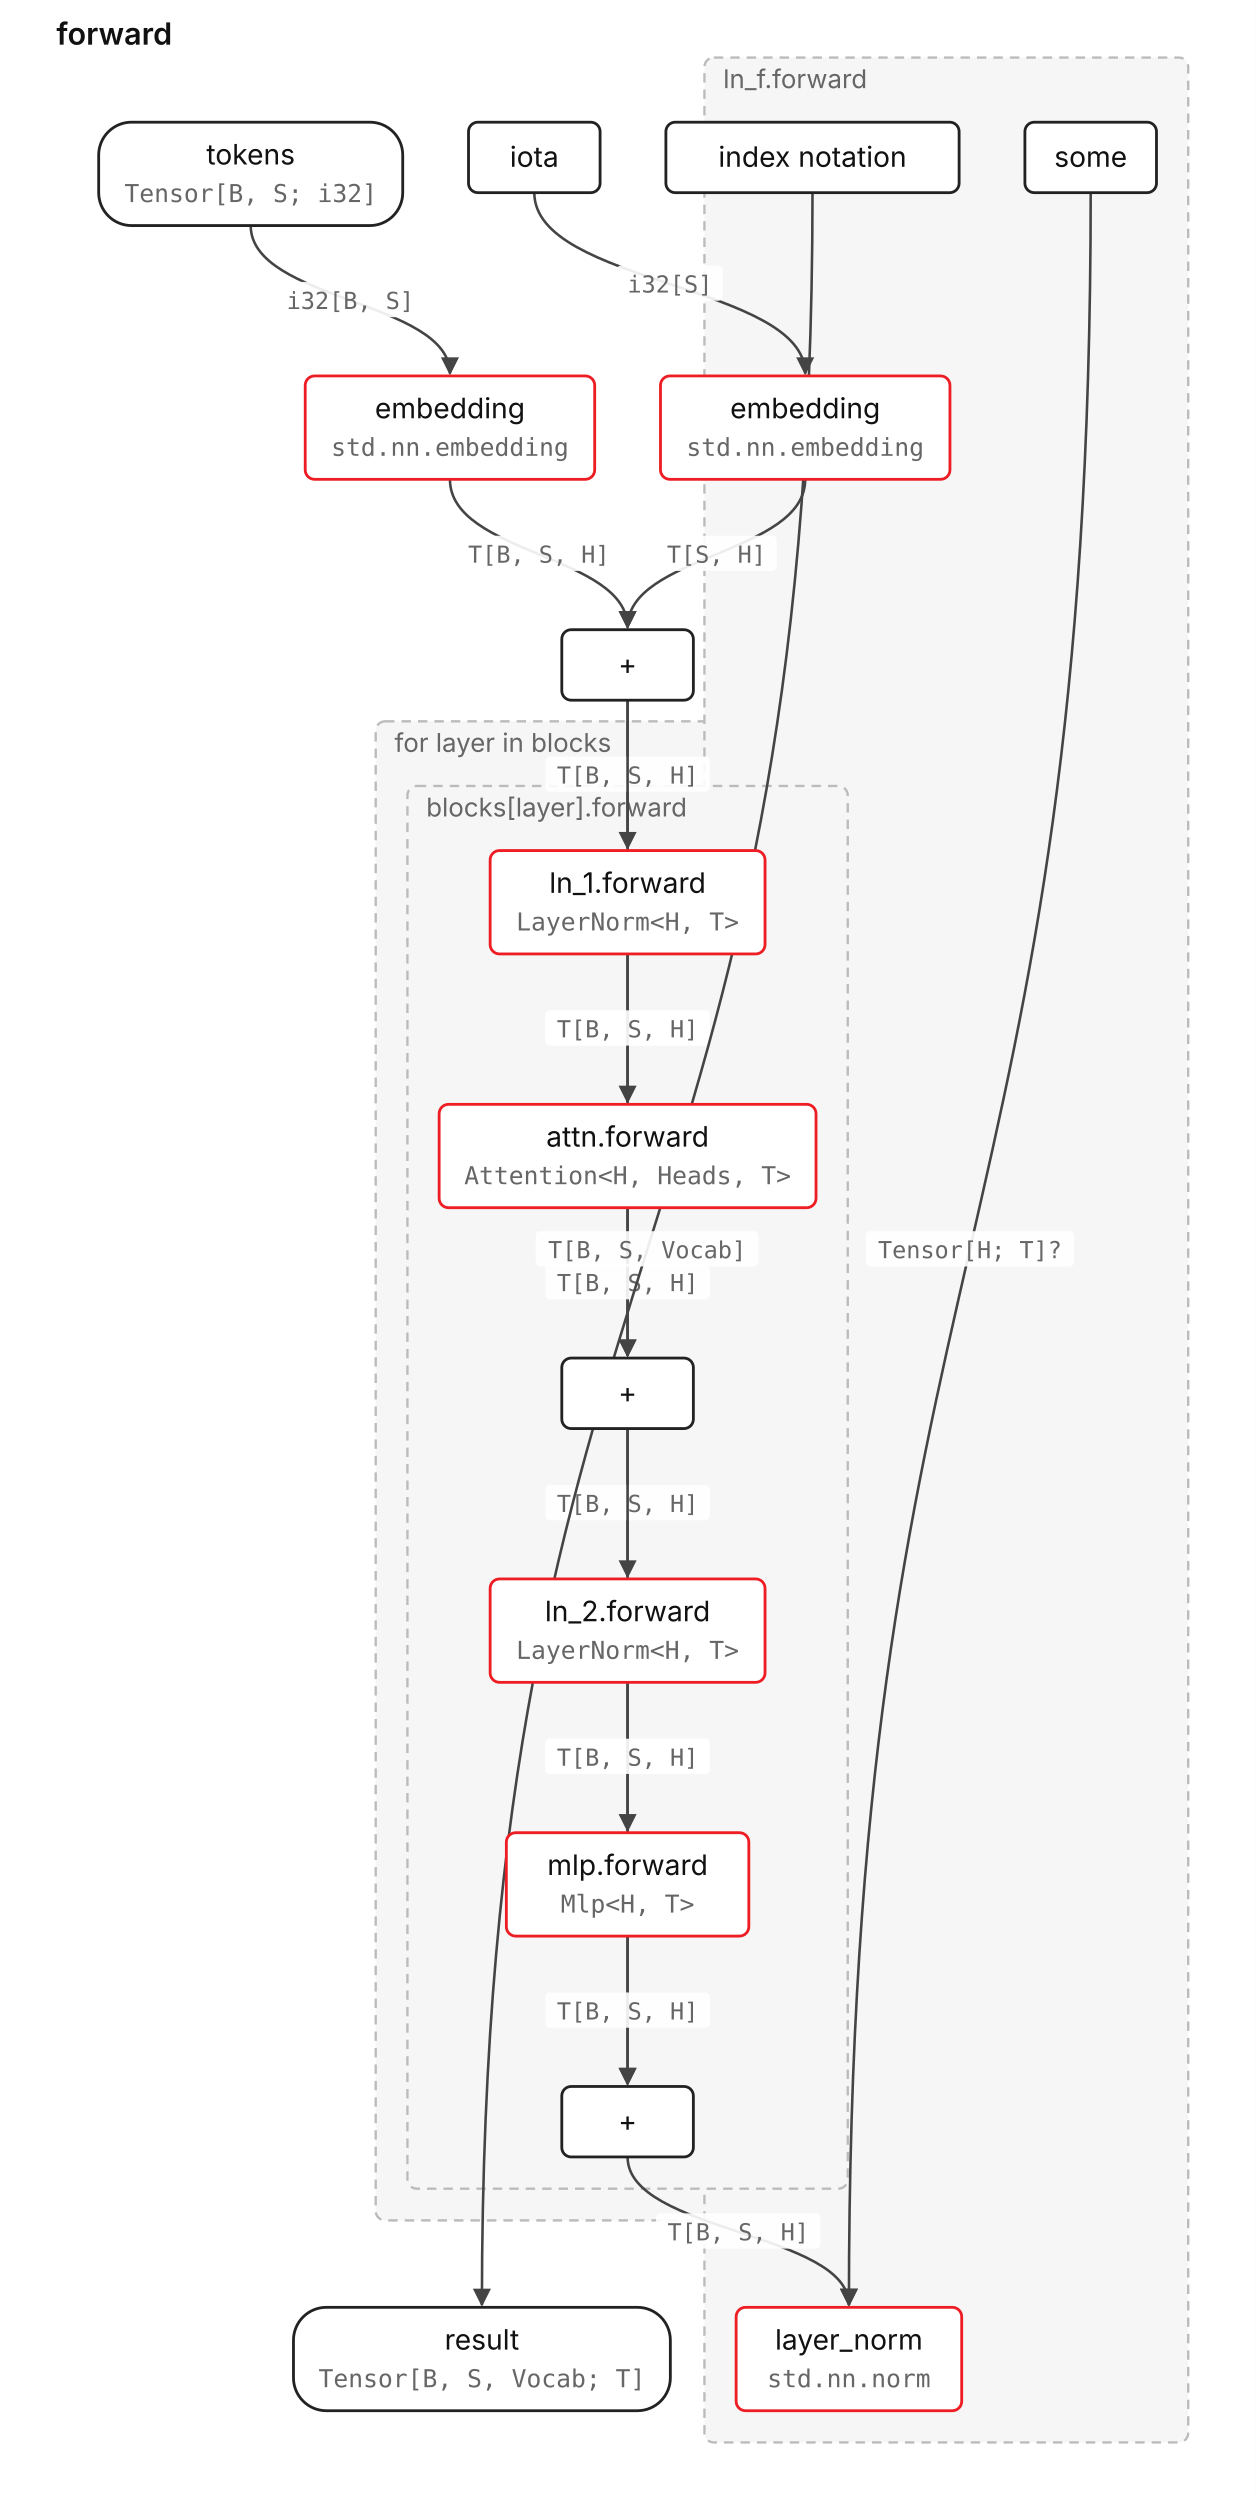
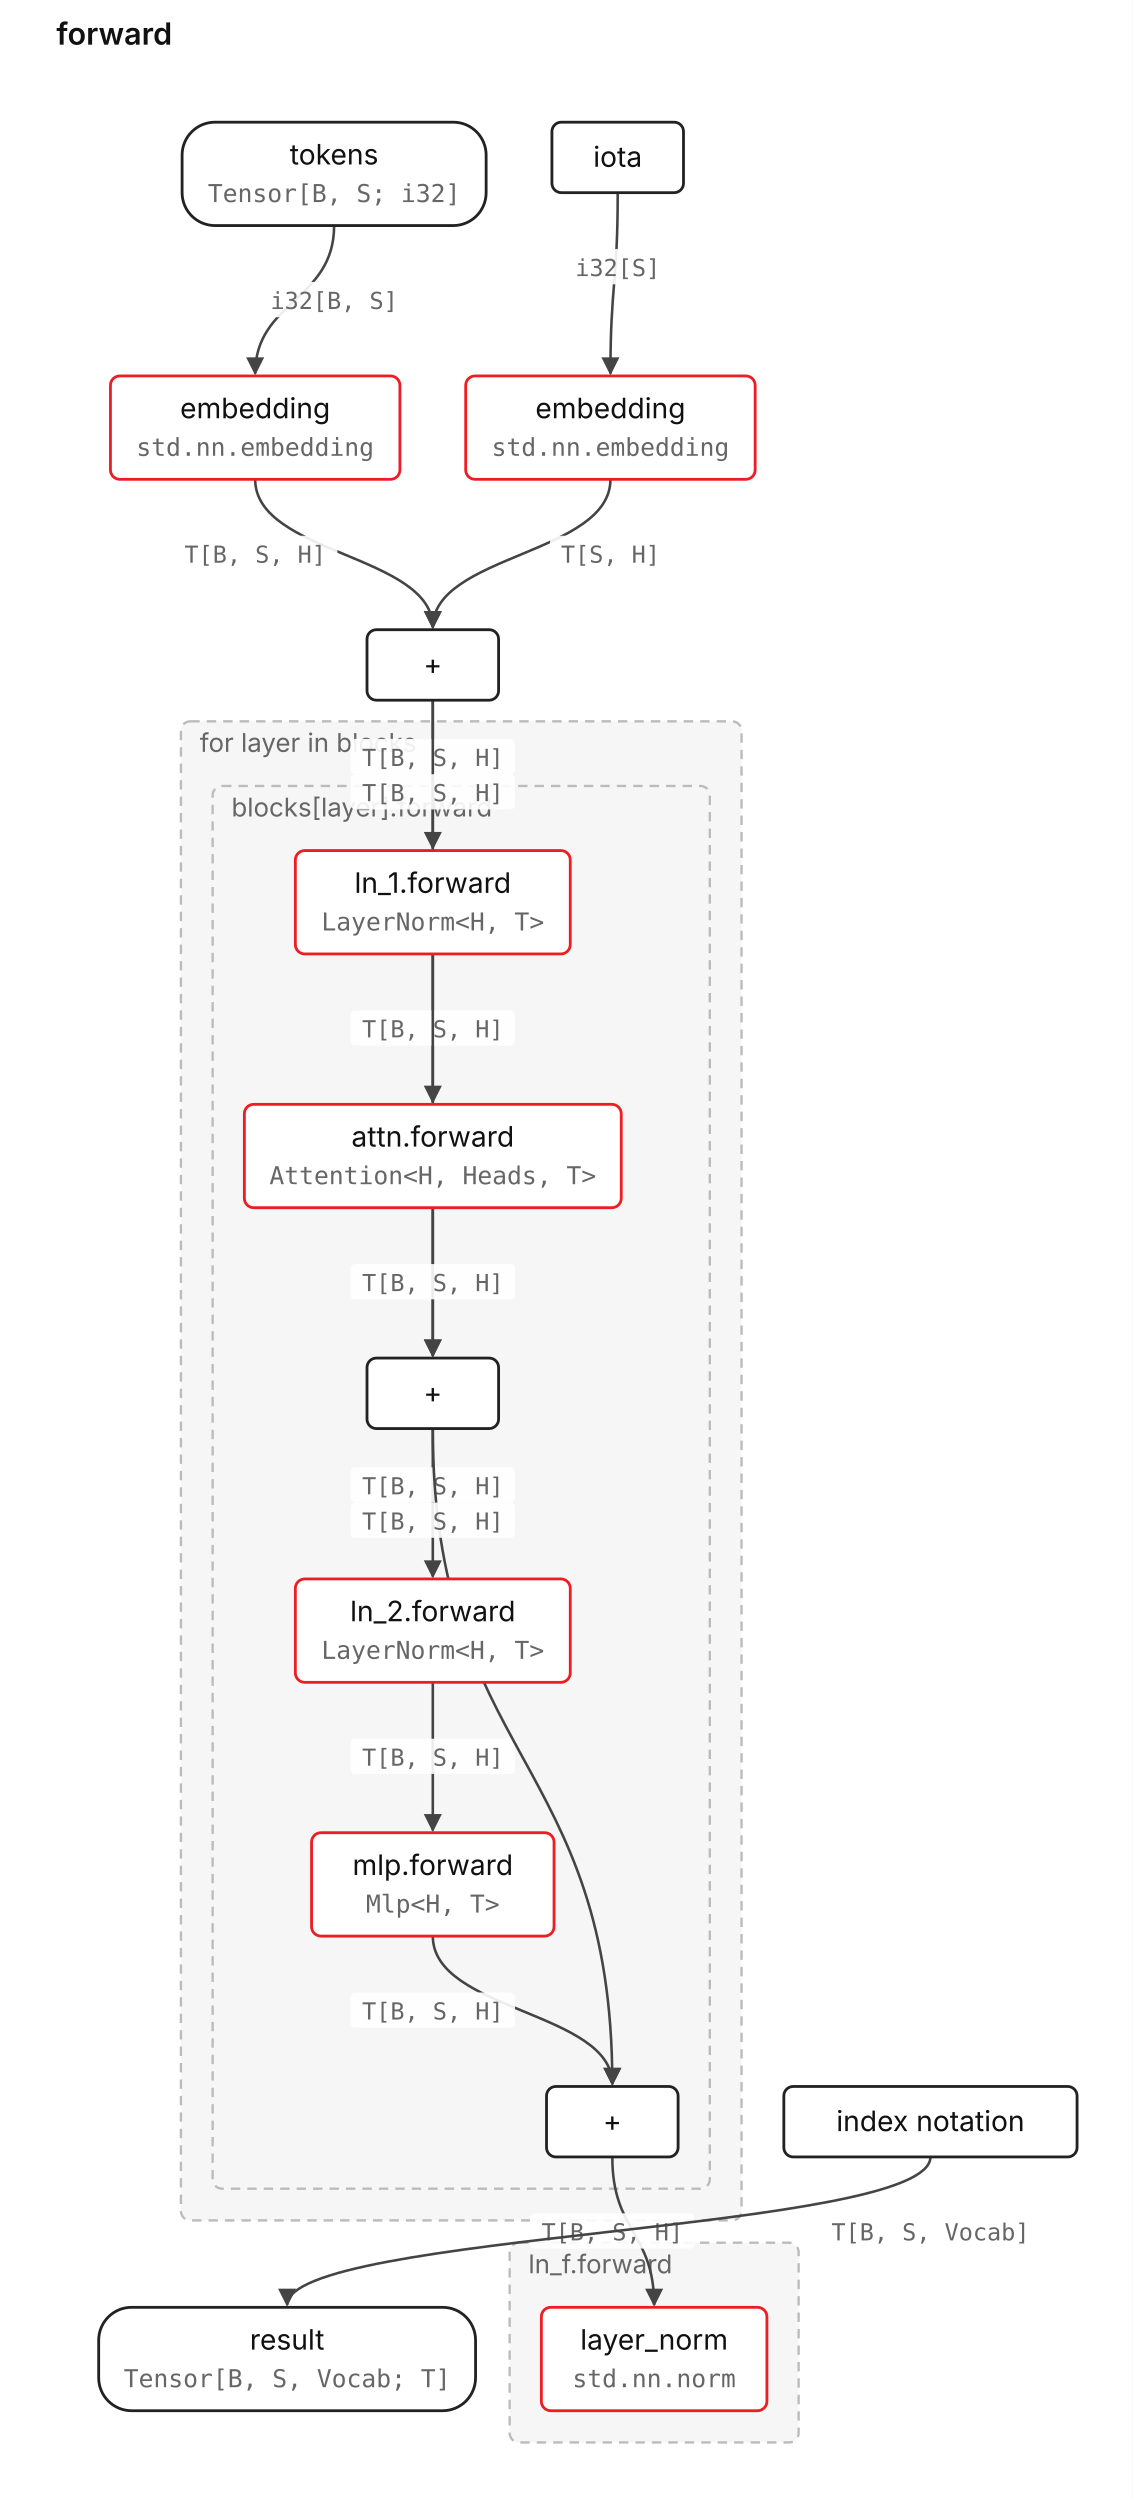
- <svg xmlns="http://www.w3.org/2000/svg" width="534" height="1064" viewBox="0 0 534 1064" font-family="Inter, system-ui, sans-serif">
+ <svg xmlns="http://www.w3.org/2000/svg" width="482" height="1064" viewBox="0 0 482 1064" font-family="Inter, system-ui, sans-serif">
  <style>
.label{font-size:12px;fill:#111111}
.sub{font-size:10.5px;fill:#666666;font-family:'JetBrains Mono',ui-monospace,monospace}
.edge{font-size:10px;fill:#666666;font-family:'JetBrains Mono',ui-monospace,monospace}
.group{font-size:11px;fill:#666666}
.title{font-size:13px;font-weight:600;fill:#111111}
</style>
  <rect width="100%" height="100%" fill="#ffffff" />
  <defs>
    <marker id="arrow" viewBox="0 0 10 10" refX="9" refY="5" markerWidth="7" markerHeight="7" orient="auto-start-reverse">
      <path d="M 0 0 L 10 5 L 0 10 z" fill="#444444" />
    </marker>
  </defs>
  <text class="title" x="24.0" y="19">forward</text>
-   <rect x="159.9" y="307.0" width="214.4" height="638.0" rx="4" fill="#f6f6f6" stroke="#bbbbbb" stroke-dasharray="4 3" />
-   <text class="group" x="167.9" y="320.0">for layer in blocks</text>
-   <rect x="299.8" y="24.5" width="205.9" height="1015.0" rx="4" fill="#f6f6f6" stroke="#bbbbbb" stroke-dasharray="4 3" />
-   <text class="group" x="307.8" y="37.5">ln_f.forward</text>
-   <rect x="173.4" y="334.5" width="187.4" height="597.0" rx="4" fill="#f6f6f6" stroke="#bbbbbb" stroke-dasharray="4 3" />
-   <text class="group" x="181.4" y="347.5">blocks[layer].forward</text>
-   <path d="M 106.7 96.0 C 106.7 128.0, 191.5 128.0, 191.5 159.0" fill="none" stroke="#444444" stroke-width="1.1" marker-end="url(#arrow)" />
-   <rect x="117.2" y="120.0" width="63.8" height="15" rx="2" fill="#ffffff" opacity="0.9" />
-   <text class="edge" x="149.1" y="131.5" text-anchor="middle">i32[B, S]</text>
-   <path d="M 227.4 82.0 C 227.4 121.0, 342.7 121.0, 342.7 159.0" fill="none" stroke="#444444" stroke-width="1.1" marker-end="url(#arrow)" />
-   <rect x="262.4" y="113.0" width="45.2" height="15" rx="2" fill="#ffffff" opacity="0.9" />
-   <text class="edge" x="285.1" y="124.5" text-anchor="middle">i32[S]</text>
-   <path d="M 191.5 204.0 C 191.5 236.0, 267.1 236.0, 267.1 267.0" fill="none" stroke="#444444" stroke-width="1.1" marker-end="url(#arrow)" />
-   <rect x="194.3" y="228.0" width="70.0" height="15" rx="2" fill="#ffffff" opacity="0.9" />
-   <text class="edge" x="229.3" y="239.5" text-anchor="middle">T[B, S, H]</text>
-   <path d="M 342.7 204.0 C 342.7 236.0, 267.1 236.0, 267.1 267.0" fill="none" stroke="#444444" stroke-width="1.1" marker-end="url(#arrow)" />
-   <rect x="279.2" y="228.0" width="51.4" height="15" rx="2" fill="#ffffff" opacity="0.9" />
-   <text class="edge" x="304.9" y="239.5" text-anchor="middle">T[S, H]</text>
-   <path d="M 267.1 298.0 C 267.1 330.0, 267.1 330.0, 267.1 361.0" fill="none" stroke="#444444" stroke-width="1.1" marker-end="url(#arrow)" />
-   <rect x="232.1" y="322.0" width="70.0" height="15" rx="2" fill="#ffffff" opacity="0.9" />
-   <text class="edge" x="267.1" y="333.5" text-anchor="middle">T[B, S, H]</text>
-   <path d="M 267.1 406.0 C 267.1 438.0, 267.1 438.0, 267.1 469.0" fill="none" stroke="#444444" stroke-width="1.1" marker-end="url(#arrow)" />
-   <rect x="232.1" y="430.0" width="70.0" height="15" rx="2" fill="#ffffff" opacity="0.9" />
-   <text class="edge" x="267.1" y="441.5" text-anchor="middle">T[B, S, H]</text>
-   <path d="M 267.1 298.0 C 267.1 438.0, 267.1 438.0, 267.1 577.0" fill="none" stroke="#444444" stroke-width="1.1" marker-end="url(#arrow)" />
-   <rect x="232.1" y="430.0" width="70.0" height="15" rx="2" fill="#ffffff" opacity="0.9" />
-   <text class="edge" x="267.1" y="441.5" text-anchor="middle">T[B, S, H]</text>
-   <path d="M 267.1 514.0 C 267.1 546.0, 267.1 546.0, 267.1 577.0" fill="none" stroke="#444444" stroke-width="1.1" marker-end="url(#arrow)" />
-   <rect x="232.1" y="538.0" width="70.0" height="15" rx="2" fill="#ffffff" opacity="0.9" />
-   <text class="edge" x="267.1" y="549.5" text-anchor="middle">T[B, S, H]</text>
-   <path d="M 267.1 608.0 C 267.1 640.0, 267.1 640.0, 267.1 671.0" fill="none" stroke="#444444" stroke-width="1.1" marker-end="url(#arrow)" />
-   <rect x="232.1" y="632.0" width="70.0" height="15" rx="2" fill="#ffffff" opacity="0.9" />
-   <text class="edge" x="267.1" y="643.5" text-anchor="middle">T[B, S, H]</text>
-   <path d="M 267.1 716.0 C 267.1 748.0, 267.1 748.0, 267.1 779.0" fill="none" stroke="#444444" stroke-width="1.1" marker-end="url(#arrow)" />
-   <rect x="232.1" y="740.0" width="70.0" height="15" rx="2" fill="#ffffff" opacity="0.9" />
-   <text class="edge" x="267.1" y="751.5" text-anchor="middle">T[B, S, H]</text>
-   <path d="M 267.1 608.0 C 267.1 748.0, 267.1 748.0, 267.1 887.0" fill="none" stroke="#444444" stroke-width="1.1" marker-end="url(#arrow)" />
-   <rect x="232.1" y="740.0" width="70.0" height="15" rx="2" fill="#ffffff" opacity="0.9" />
-   <text class="edge" x="267.1" y="751.5" text-anchor="middle">T[B, S, H]</text>
-   <path d="M 267.1 824.0 C 267.1 856.0, 267.1 856.0, 267.1 887.0" fill="none" stroke="#444444" stroke-width="1.1" marker-end="url(#arrow)" />
-   <rect x="232.1" y="848.0" width="70.0" height="15" rx="2" fill="#ffffff" opacity="0.9" />
-   <text class="edge" x="267.1" y="859.5" text-anchor="middle">T[B, S, H]</text>
-   <path d="M 267.1 918.0 C 267.1 950.0, 361.3 950.0, 361.3 981.0" fill="none" stroke="#444444" stroke-width="1.1" marker-end="url(#arrow)" />
-   <rect x="279.2" y="942.0" width="70.0" height="15" rx="2" fill="#ffffff" opacity="0.9" />
-   <text class="edge" x="314.2" y="953.5" text-anchor="middle">T[B, S, H]</text>
-   <path d="M 464.2 82.0 C 464.2 532.0, 361.3 532.0, 361.3 981.0" fill="none" stroke="#444444" stroke-width="1.1" marker-end="url(#arrow)" />
-   <rect x="368.5" y="524.0" width="88.6" height="15" rx="2" fill="#ffffff" opacity="0.9" />
-   <text class="edge" x="412.8" y="535.5" text-anchor="middle">Tensor[H; T]?</text>
-   <path d="M 345.8 82.0 C 345.8 532.0, 205.1 532.0, 205.1 981.0" fill="none" stroke="#444444" stroke-width="1.1" marker-end="url(#arrow)" />
-   <rect x="228.0" y="524.0" width="94.8" height="15" rx="2" fill="#ffffff" opacity="0.9" />
-   <text class="edge" x="275.4" y="535.5" text-anchor="middle">T[B, S, Vocab]</text>
-   <rect x="42.0" y="52.0" width="129.4" height="44.0" rx="14" fill="#ffffff" stroke="#222222" stroke-width="1.2" />
-   <text class="label" x="106.7" y="70.0" text-anchor="middle">tokens</text>
-   <text class="sub" x="106.7" y="86.0" text-anchor="middle">Tensor[B, S; i32]</text>
-   <rect x="199.4" y="52.0" width="56.0" height="30.0" rx="4" fill="#ffffff" stroke="#222222" stroke-width="1.2" />
-   <text class="label" x="227.4" y="71.0" text-anchor="middle">iota</text>
-   <rect x="283.4" y="52.0" width="124.8" height="30.0" rx="4" fill="#ffffff" stroke="#222222" stroke-width="1.2" />
-   <text class="label" x="345.8" y="71.0" text-anchor="middle">index notation</text>
-   <rect x="436.2" y="52.0" width="56.0" height="30.0" rx="4" fill="#ffffff" stroke="#222222" stroke-width="1.2" />
-   <text class="label" x="464.2" y="71.0" text-anchor="middle">some</text>
-   <rect x="129.9" y="160.0" width="123.2" height="44.0" rx="4" fill="#ffffff" stroke="hsl(358, 85%, 52%)" stroke-width="1.2" />
-   <text class="label" x="191.5" y="178.0" text-anchor="middle">embedding</text>
-   <text class="sub" x="191.5" y="194.0" text-anchor="middle">std.nn.embedding</text>
-   <rect x="281.1" y="160.0" width="123.2" height="44.0" rx="4" fill="#ffffff" stroke="hsl(358, 85%, 52%)" stroke-width="1.2" />
-   <text class="label" x="342.7" y="178.0" text-anchor="middle">embedding</text>
-   <text class="sub" x="342.7" y="194.0" text-anchor="middle">std.nn.embedding</text>
-   <rect x="239.1" y="268.0" width="56.0" height="30.0" rx="4" fill="#ffffff" stroke="#222222" stroke-width="1.2" />
-   <text class="label" x="267.1" y="287.0" text-anchor="middle">+</text>
-   <rect x="208.6" y="362.0" width="117.0" height="44.0" rx="4" fill="#ffffff" stroke="hsl(358, 85%, 52%)" stroke-width="1.2" />
-   <text class="label" x="267.1" y="380.0" text-anchor="middle">ln_1.forward</text>
-   <text class="sub" x="267.1" y="396.0" text-anchor="middle">LayerNorm&lt;H, T&gt;</text>
-   <rect x="186.9" y="470.0" width="160.4" height="44.0" rx="4" fill="#ffffff" stroke="hsl(358, 85%, 52%)" stroke-width="1.2" />
-   <text class="label" x="267.1" y="488.0" text-anchor="middle">attn.forward</text>
-   <text class="sub" x="267.1" y="504.0" text-anchor="middle">Attention&lt;H, Heads, T&gt;</text>
-   <rect x="239.1" y="578.0" width="56.0" height="30.0" rx="4" fill="#ffffff" stroke="#222222" stroke-width="1.2" />
-   <text class="label" x="267.1" y="597.0" text-anchor="middle">+</text>
-   <rect x="208.6" y="672.0" width="117.0" height="44.0" rx="4" fill="#ffffff" stroke="hsl(358, 85%, 52%)" stroke-width="1.2" />
-   <text class="label" x="267.1" y="690.0" text-anchor="middle">ln_2.forward</text>
-   <text class="sub" x="267.1" y="706.0" text-anchor="middle">LayerNorm&lt;H, T&gt;</text>
-   <rect x="215.5" y="780.0" width="103.2" height="44.0" rx="4" fill="#ffffff" stroke="hsl(358, 85%, 52%)" stroke-width="1.2" />
-   <text class="label" x="267.1" y="798.0" text-anchor="middle">mlp.forward</text>
-   <text class="sub" x="267.1" y="814.0" text-anchor="middle">Mlp&lt;H, T&gt;</text>
-   <rect x="239.1" y="888.0" width="56.0" height="30.0" rx="4" fill="#ffffff" stroke="#222222" stroke-width="1.2" />
-   <text class="label" x="267.1" y="907.0" text-anchor="middle">+</text>
-   <rect x="124.9" y="982.0" width="160.4" height="44.0" rx="14" fill="#ffffff" stroke="#222222" stroke-width="1.2" />
-   <text class="label" x="205.1" y="1000.0" text-anchor="middle">result</text>
-   <text class="sub" x="205.1" y="1016.0" text-anchor="middle">Tensor[B, S, Vocab; T]</text>
-   <rect x="313.3" y="982.0" width="96.0" height="44.0" rx="4" fill="#ffffff" stroke="hsl(358, 85%, 52%)" stroke-width="1.2" />
-   <text class="label" x="361.3" y="1000.0" text-anchor="middle">layer_norm</text>
-   <text class="sub" x="361.3" y="1016.0" text-anchor="middle">std.nn.norm</text>
+   <rect x="77.0" y="307.0" width="238.6" height="638.0" rx="4" fill="#f6f6f6" stroke="#bbbbbb" stroke-dasharray="4 3" />
+   <text class="group" x="85.0" y="320.0">for layer in blocks</text>
+   <rect x="216.9" y="954.5" width="123.0" height="85.0" rx="4" fill="#f6f6f6" stroke="#bbbbbb" stroke-dasharray="4 3" />
+   <text class="group" x="224.9" y="967.5">ln_f.forward</text>
+   <rect x="90.5" y="334.5" width="211.6" height="597.0" rx="4" fill="#f6f6f6" stroke="#bbbbbb" stroke-dasharray="4 3" />
+   <text class="group" x="98.5" y="347.5">blocks[layer].forward</text>
+   <path d="M 142.2 96.0 C 142.2 128.0, 108.6 128.0, 108.6 159.0" fill="none" stroke="#444444" stroke-width="1.1" marker-end="url(#arrow)" />
+   <rect x="110.3" y="120.0" width="63.8" height="15" rx="2" fill="#ffffff" opacity="0.9" />
+   <text class="edge" x="142.2" y="131.5" text-anchor="middle">i32[B, S]</text>
+   <path d="M 262.9 82.0 C 262.9 121.0, 259.8 121.0, 259.8 159.0" fill="none" stroke="#444444" stroke-width="1.1" marker-end="url(#arrow)" />
+   <rect x="240.3" y="106.0" width="45.2" height="15" rx="2" fill="#ffffff" opacity="0.9" />
+   <text class="edge" x="262.9" y="117.5" text-anchor="middle">i32[S]</text>
+   <path d="M 108.6 204.0 C 108.6 236.0, 184.2 236.0, 184.2 267.0" fill="none" stroke="#444444" stroke-width="1.1" marker-end="url(#arrow)" />
+   <rect x="73.6" y="228.0" width="70.0" height="15" rx="2" fill="#ffffff" opacity="0.9" />
+   <text class="edge" x="108.6" y="239.5" text-anchor="middle">T[B, S, H]</text>
+   <path d="M 259.8 204.0 C 259.8 236.0, 184.2 236.0, 184.2 267.0" fill="none" stroke="#444444" stroke-width="1.1" marker-end="url(#arrow)" />
+   <rect x="234.1" y="228.0" width="51.4" height="15" rx="2" fill="#ffffff" opacity="0.9" />
+   <text class="edge" x="259.8" y="239.5" text-anchor="middle">T[S, H]</text>
+   <path d="M 184.2 298.0 C 184.2 330.0, 184.2 330.0, 184.2 361.0" fill="none" stroke="#444444" stroke-width="1.1" marker-end="url(#arrow)" />
+   <rect x="149.2" y="314.5" width="70.0" height="15" rx="2" fill="#ffffff" opacity="0.9" />
+   <text class="edge" x="184.2" y="326.0" text-anchor="middle">T[B, S, H]</text>
+   <path d="M 184.2 406.0 C 184.2 438.0, 184.2 438.0, 184.2 469.0" fill="none" stroke="#444444" stroke-width="1.1" marker-end="url(#arrow)" />
+   <rect x="149.2" y="430.0" width="70.0" height="15" rx="2" fill="#ffffff" opacity="0.9" />
+   <text class="edge" x="184.2" y="441.5" text-anchor="middle">T[B, S, H]</text>
+   <path d="M 184.2 298.0 C 184.2 438.0, 184.2 438.0, 184.2 577.0" fill="none" stroke="#444444" stroke-width="1.1" marker-end="url(#arrow)" />
+   <rect x="149.2" y="329.5" width="70.0" height="15" rx="2" fill="#ffffff" opacity="0.9" />
+   <text class="edge" x="184.2" y="341.0" text-anchor="middle">T[B, S, H]</text>
+   <path d="M 184.2 514.0 C 184.2 546.0, 184.2 546.0, 184.2 577.0" fill="none" stroke="#444444" stroke-width="1.1" marker-end="url(#arrow)" />
+   <rect x="149.2" y="538.0" width="70.0" height="15" rx="2" fill="#ffffff" opacity="0.9" />
+   <text class="edge" x="184.2" y="549.5" text-anchor="middle">T[B, S, H]</text>
+   <path d="M 184.2 608.0 C 184.2 640.0, 184.2 640.0, 184.2 671.0" fill="none" stroke="#444444" stroke-width="1.1" marker-end="url(#arrow)" />
+   <rect x="149.2" y="624.5" width="70.0" height="15" rx="2" fill="#ffffff" opacity="0.9" />
+   <text class="edge" x="184.2" y="636.0" text-anchor="middle">T[B, S, H]</text>
+   <path d="M 184.2 716.0 C 184.2 748.0, 184.2 748.0, 184.2 779.0" fill="none" stroke="#444444" stroke-width="1.1" marker-end="url(#arrow)" />
+   <rect x="149.2" y="740.0" width="70.0" height="15" rx="2" fill="#ffffff" opacity="0.9" />
+   <text class="edge" x="184.2" y="751.5" text-anchor="middle">T[B, S, H]</text>
+   <path d="M 184.2 608.0 C 184.2 748.0, 260.6 748.0, 260.6 887.0" fill="none" stroke="#444444" stroke-width="1.1" marker-end="url(#arrow)" />
+   <rect x="149.2" y="639.5" width="70.0" height="15" rx="2" fill="#ffffff" opacity="0.9" />
+   <text class="edge" x="184.2" y="651.0" text-anchor="middle">T[B, S, H]</text>
+   <path d="M 184.2 824.0 C 184.2 856.0, 260.6 856.0, 260.6 887.0" fill="none" stroke="#444444" stroke-width="1.1" marker-end="url(#arrow)" />
+   <rect x="149.2" y="848.0" width="70.0" height="15" rx="2" fill="#ffffff" opacity="0.9" />
+   <text class="edge" x="184.2" y="859.5" text-anchor="middle">T[B, S, H]</text>
+   <path d="M 260.6 918.0 C 260.6 950.0, 278.4 950.0, 278.4 981.0" fill="none" stroke="#444444" stroke-width="1.1" marker-end="url(#arrow)" />
+   <rect x="225.6" y="942.0" width="70.0" height="15" rx="2" fill="#ffffff" opacity="0.9" />
+   <text class="edge" x="260.6" y="953.5" text-anchor="middle">T[B, S, H]</text>
+   <path d="M 396.0 918.0 C 396.0 950.0, 122.2 950.0, 122.2 981.0" fill="none" stroke="#444444" stroke-width="1.1" marker-end="url(#arrow)" />
+   <rect x="348.6" y="942.0" width="94.8" height="15" rx="2" fill="#ffffff" opacity="0.9" />
+   <text class="edge" x="396.0" y="953.5" text-anchor="middle">T[B, S, Vocab]</text>
+   <rect x="77.5" y="52.0" width="129.4" height="44.0" rx="14" fill="#ffffff" stroke="#222222" stroke-width="1.2" />
+   <text class="label" x="142.2" y="70.0" text-anchor="middle">tokens</text>
+   <text class="sub" x="142.2" y="86.0" text-anchor="middle">Tensor[B, S; i32]</text>
+   <rect x="234.9" y="52.0" width="56.0" height="30.0" rx="4" fill="#ffffff" stroke="#222222" stroke-width="1.2" />
+   <text class="label" x="262.9" y="71.0" text-anchor="middle">iota</text>
+   <rect x="47.0" y="160.0" width="123.2" height="44.0" rx="4" fill="#ffffff" stroke="hsl(358, 85%, 52%)" stroke-width="1.2" />
+   <text class="label" x="108.6" y="178.0" text-anchor="middle">embedding</text>
+   <text class="sub" x="108.6" y="194.0" text-anchor="middle">std.nn.embedding</text>
+   <rect x="198.2" y="160.0" width="123.2" height="44.0" rx="4" fill="#ffffff" stroke="hsl(358, 85%, 52%)" stroke-width="1.2" />
+   <text class="label" x="259.8" y="178.0" text-anchor="middle">embedding</text>
+   <text class="sub" x="259.8" y="194.0" text-anchor="middle">std.nn.embedding</text>
+   <rect x="156.2" y="268.0" width="56.0" height="30.0" rx="4" fill="#ffffff" stroke="#222222" stroke-width="1.2" />
+   <text class="label" x="184.2" y="287.0" text-anchor="middle">+</text>
+   <rect x="125.7" y="362.0" width="117.0" height="44.0" rx="4" fill="#ffffff" stroke="hsl(358, 85%, 52%)" stroke-width="1.2" />
+   <text class="label" x="184.2" y="380.0" text-anchor="middle">ln_1.forward</text>
+   <text class="sub" x="184.2" y="396.0" text-anchor="middle">LayerNorm&lt;H, T&gt;</text>
+   <rect x="104.0" y="470.0" width="160.4" height="44.0" rx="4" fill="#ffffff" stroke="hsl(358, 85%, 52%)" stroke-width="1.2" />
+   <text class="label" x="184.2" y="488.0" text-anchor="middle">attn.forward</text>
+   <text class="sub" x="184.2" y="504.0" text-anchor="middle">Attention&lt;H, Heads, T&gt;</text>
+   <rect x="156.2" y="578.0" width="56.0" height="30.0" rx="4" fill="#ffffff" stroke="#222222" stroke-width="1.2" />
+   <text class="label" x="184.2" y="597.0" text-anchor="middle">+</text>
+   <rect x="125.7" y="672.0" width="117.0" height="44.0" rx="4" fill="#ffffff" stroke="hsl(358, 85%, 52%)" stroke-width="1.2" />
+   <text class="label" x="184.2" y="690.0" text-anchor="middle">ln_2.forward</text>
+   <text class="sub" x="184.2" y="706.0" text-anchor="middle">LayerNorm&lt;H, T&gt;</text>
+   <rect x="132.6" y="780.0" width="103.2" height="44.0" rx="4" fill="#ffffff" stroke="hsl(358, 85%, 52%)" stroke-width="1.2" />
+   <text class="label" x="184.2" y="798.0" text-anchor="middle">mlp.forward</text>
+   <text class="sub" x="184.2" y="814.0" text-anchor="middle">Mlp&lt;H, T&gt;</text>
+   <rect x="333.6" y="888.0" width="124.8" height="30.0" rx="4" fill="#ffffff" stroke="#222222" stroke-width="1.2" />
+   <text class="label" x="396.0" y="907.0" text-anchor="middle">index notation</text>
+   <rect x="232.6" y="888.0" width="56.0" height="30.0" rx="4" fill="#ffffff" stroke="#222222" stroke-width="1.2" />
+   <text class="label" x="260.6" y="907.0" text-anchor="middle">+</text>
+   <rect x="42.0" y="982.0" width="160.4" height="44.0" rx="14" fill="#ffffff" stroke="#222222" stroke-width="1.2" />
+   <text class="label" x="122.2" y="1000.0" text-anchor="middle">result</text>
+   <text class="sub" x="122.2" y="1016.0" text-anchor="middle">Tensor[B, S, Vocab; T]</text>
+   <rect x="230.4" y="982.0" width="96.0" height="44.0" rx="4" fill="#ffffff" stroke="hsl(358, 85%, 52%)" stroke-width="1.2" />
+   <text class="label" x="278.4" y="1000.0" text-anchor="middle">layer_norm</text>
+   <text class="sub" x="278.4" y="1016.0" text-anchor="middle">std.nn.norm</text>
</svg>
